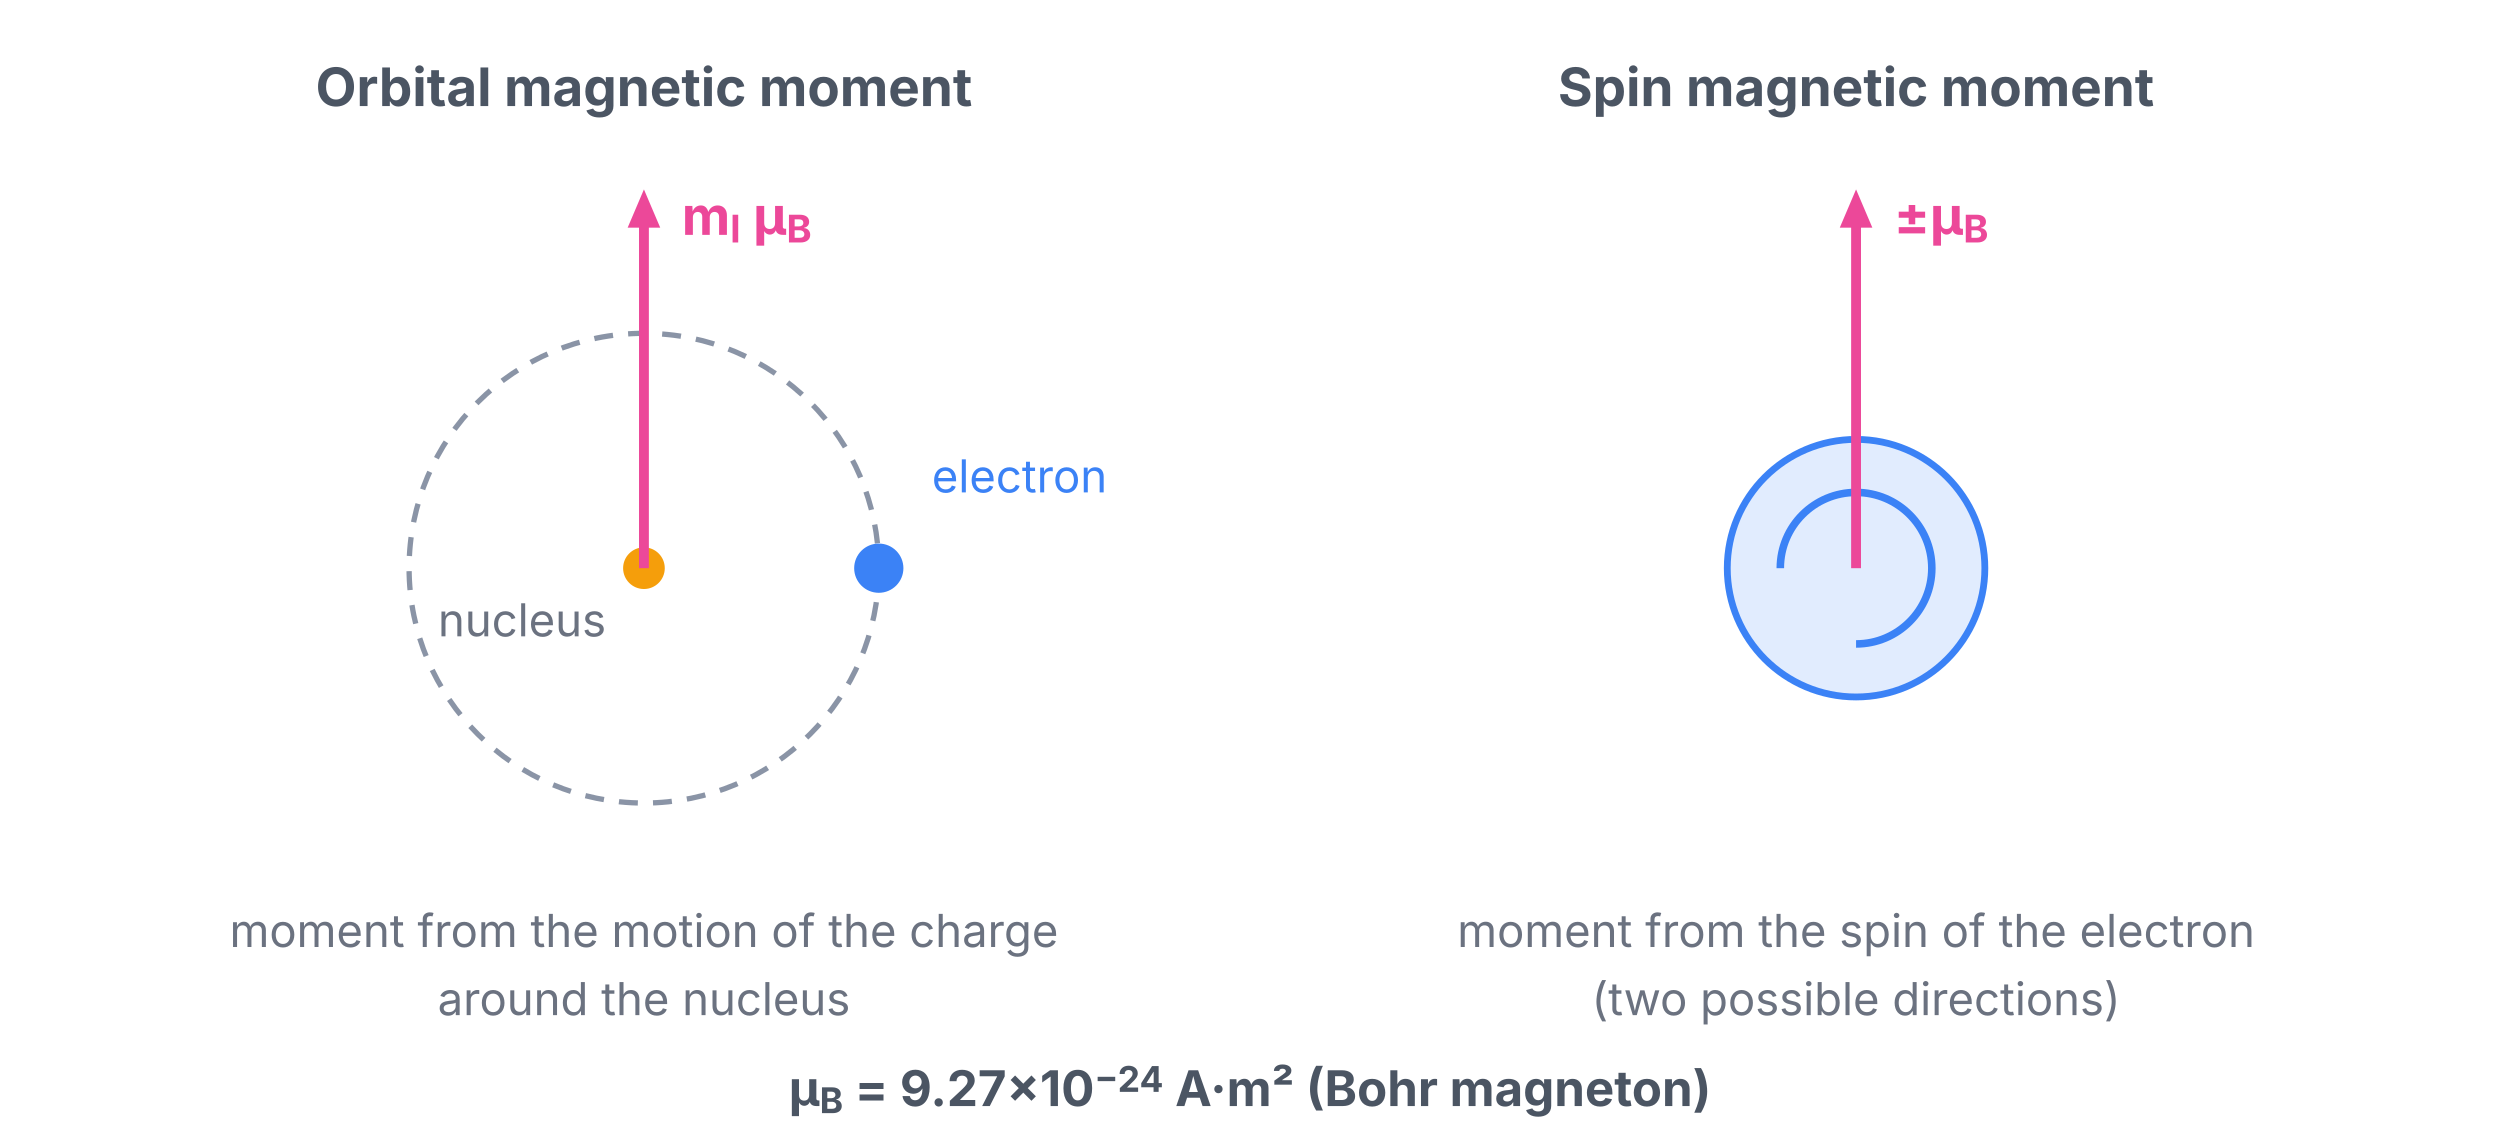
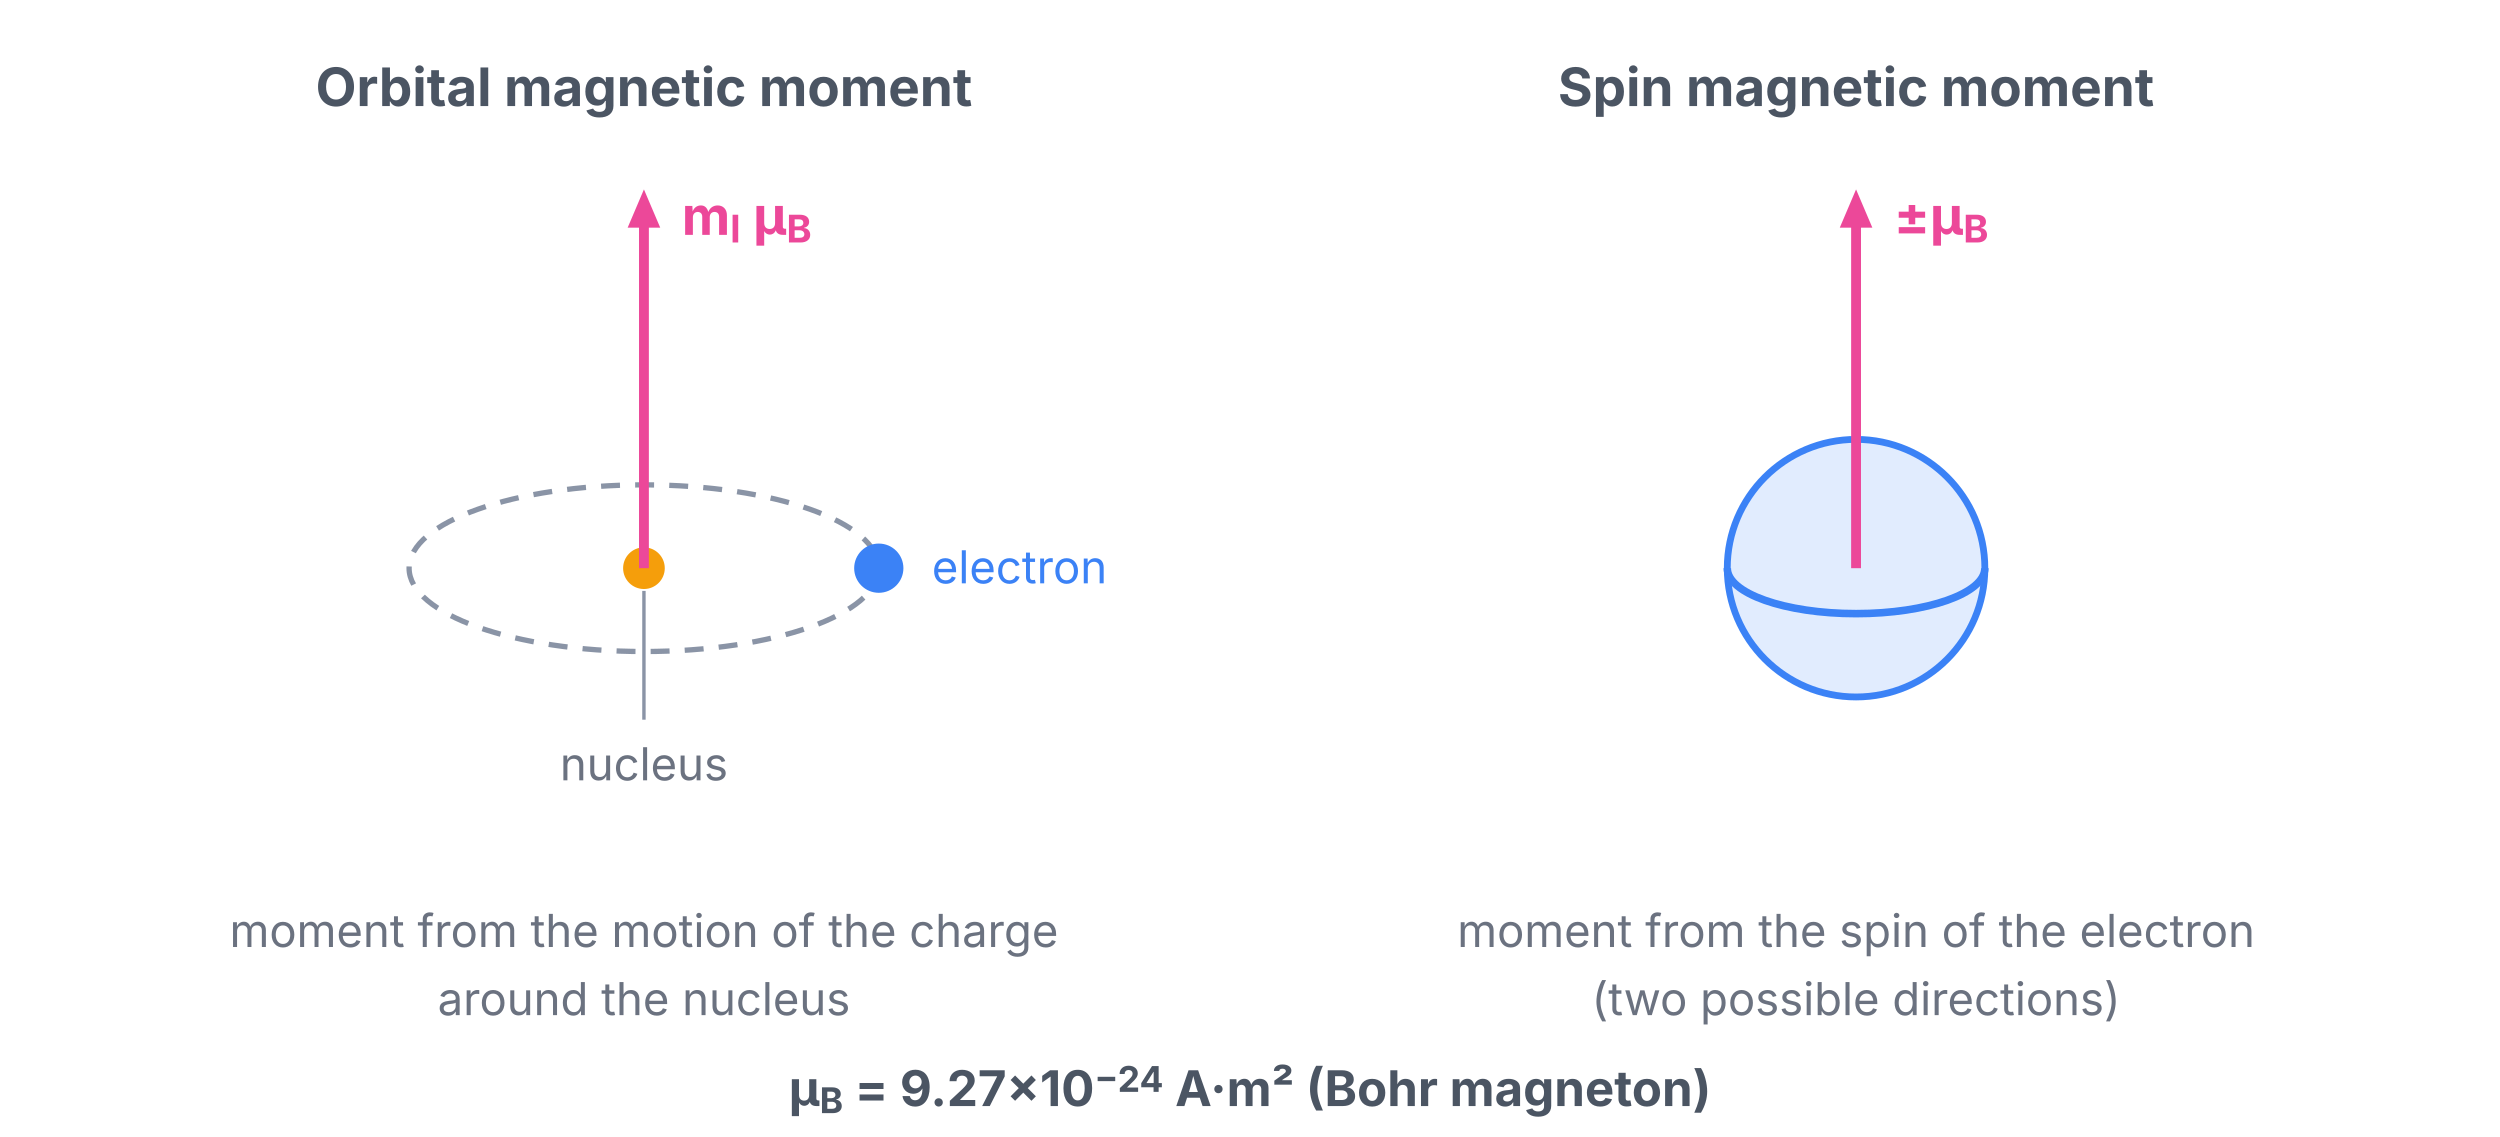
<svg xmlns="http://www.w3.org/2000/svg" viewBox="0 0 660 300" width="100%" class="fig-kit" style="max-width:660px;margin:0 auto;display:block" role="img" aria-label="Orbital and spin magnetic moments of an electron">
  <g font-family="Inter, Arial, sans-serif" font-size="13" fill="#8a94a6">
    <text x="170.0" y="28.0" fill="#4b5563" font-size="14" font-weight="700" text-anchor="middle">Orbital magnetic moment</text>
-     <circle cx="170.0" cy="150.0" r="62.0" fill="none" stroke="#8a94a6" stroke-width="1.4" stroke-dasharray="5,4" stroke-linejoin="round" />
+     <ellipse cx="170" cy="150" rx="62" ry="22" fill="none" stroke="#8a94a6" stroke-width="1.4" stroke-dasharray="5,4" />
    <circle cx="170.0" cy="150.0" r="5" fill="#f59e0b" stroke="#f59e0b" stroke-width="1" />
    <circle cx="232.0" cy="150.0" r="6" fill="#3b82f6" stroke="#3b82f6" stroke-width="1" />
-     <text x="246.0" y="130.0" fill="#3b82f6" font-size="12" font-weight="400" text-anchor="start">electron</text>
-     <text x="160.0" y="168.0" fill="#6b7280" font-size="12" font-weight="400" text-anchor="end">nucleus</text>
+     <text x="246.0" y="154.0" fill="#3b82f6" font-size="12" font-weight="400" text-anchor="start">electron</text>
+     <line x1="170.0" y1="156.0" x2="170.0" y2="190.0" stroke="#8a94a6" stroke-width="0.9" />
+     <text x="170.0" y="206.0" fill="#6b7280" font-size="12" font-weight="400" text-anchor="middle">nucleus</text>
    <line x1="170.0" y1="150.0" x2="170.0" y2="56.6" stroke="#ec4899" stroke-width="2.6" />
    <path d="M170.0,50.0 L174.3,60.1 L165.7,60.1 Z" fill="#ec4899" />
    <text x="180.0" y="62.0" fill="#ec4899" font-size="14" font-weight="700" text-anchor="start">m<tspan baseline-shift="sub" font-size="72%">l</tspan> μ<tspan baseline-shift="sub" font-size="72%">B</tspan>
    </text>
    <text x="170.0" y="250.0" fill="#6b7280" font-size="12" font-weight="400" text-anchor="middle">moment from the motion of the charge</text>
    <text x="170.0" y="268.0" fill="#6b7280" font-size="12" font-weight="400" text-anchor="middle">around the nucleus</text>
    <text x="490.0" y="28.0" fill="#4b5563" font-size="14" font-weight="700" text-anchor="middle">Spin magnetic moment</text>
    <circle cx="490.0" cy="150.0" r="34.0" fill="#3b82f6" fill-opacity="0.15" stroke="#3b82f6" stroke-width="1.8" stroke-linejoin="round" />
-     <path d="M470,150 A20,20 0 1 1 490,170" fill="none" stroke="#3b82f6" stroke-width="2.0" stroke-linejoin="round" />
+     <path d="M456,150 A34,12 0 0 0 524,150" fill="none" stroke="#3b82f6" stroke-width="2.0" stroke-linejoin="round" />
    <line x1="490.0" y1="150.0" x2="490.0" y2="56.6" stroke="#ec4899" stroke-width="2.6" />
    <path d="M490.0,50.0 L494.3,60.1 L485.7,60.1 Z" fill="#ec4899" />
    <text x="500.0" y="62.0" fill="#ec4899" font-size="14" font-weight="700" text-anchor="start">±μ<tspan baseline-shift="sub" font-size="72%">B</tspan>
    </text>
    <text x="490.0" y="250.0" fill="#6b7280" font-size="12" font-weight="400" text-anchor="middle">moment from the spin of the electron</text>
    <text x="490.0" y="268.0" fill="#6b7280" font-size="12" font-weight="400" text-anchor="middle">(two possible directions)</text>
    <text x="330.0" y="292.0" fill="#4b5563" font-size="13" font-weight="700" text-anchor="middle">μ<tspan baseline-shift="sub" font-size="72%">B</tspan> = 9.27×10<tspan baseline-shift="super" font-size="72%">−24</tspan> A·m² (Bohr magneton)</text>
  </g>
</svg>
